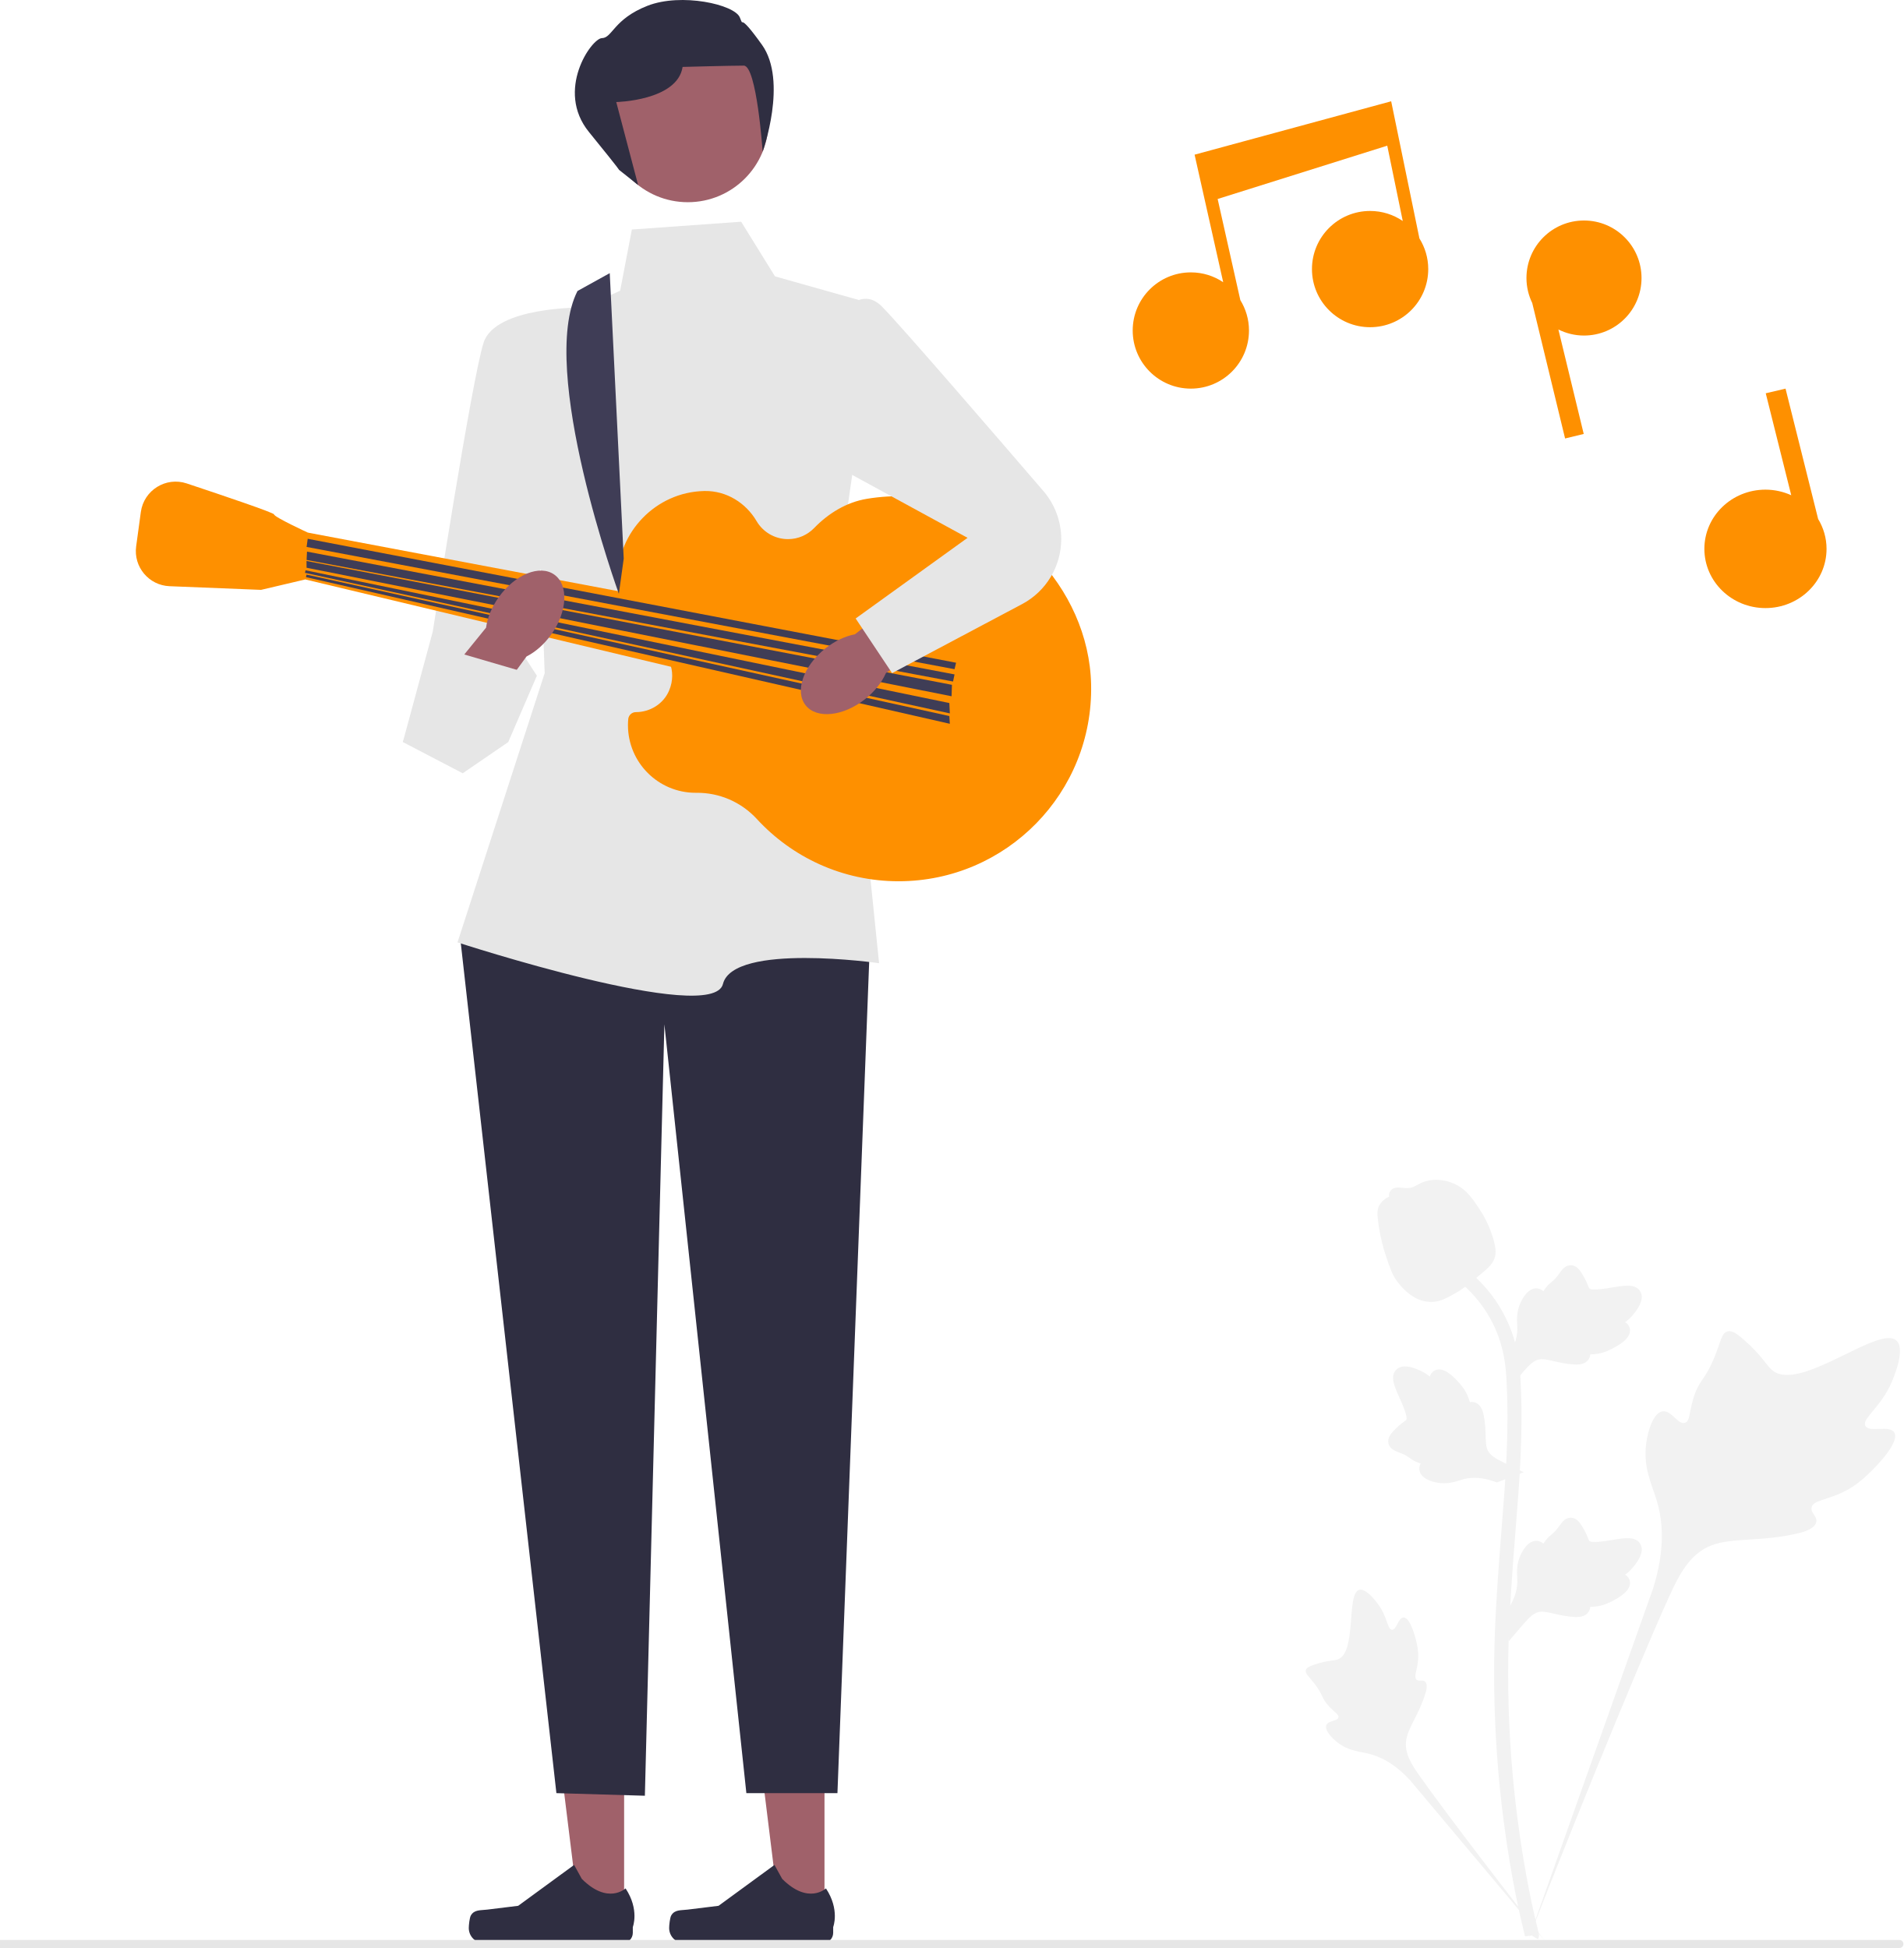
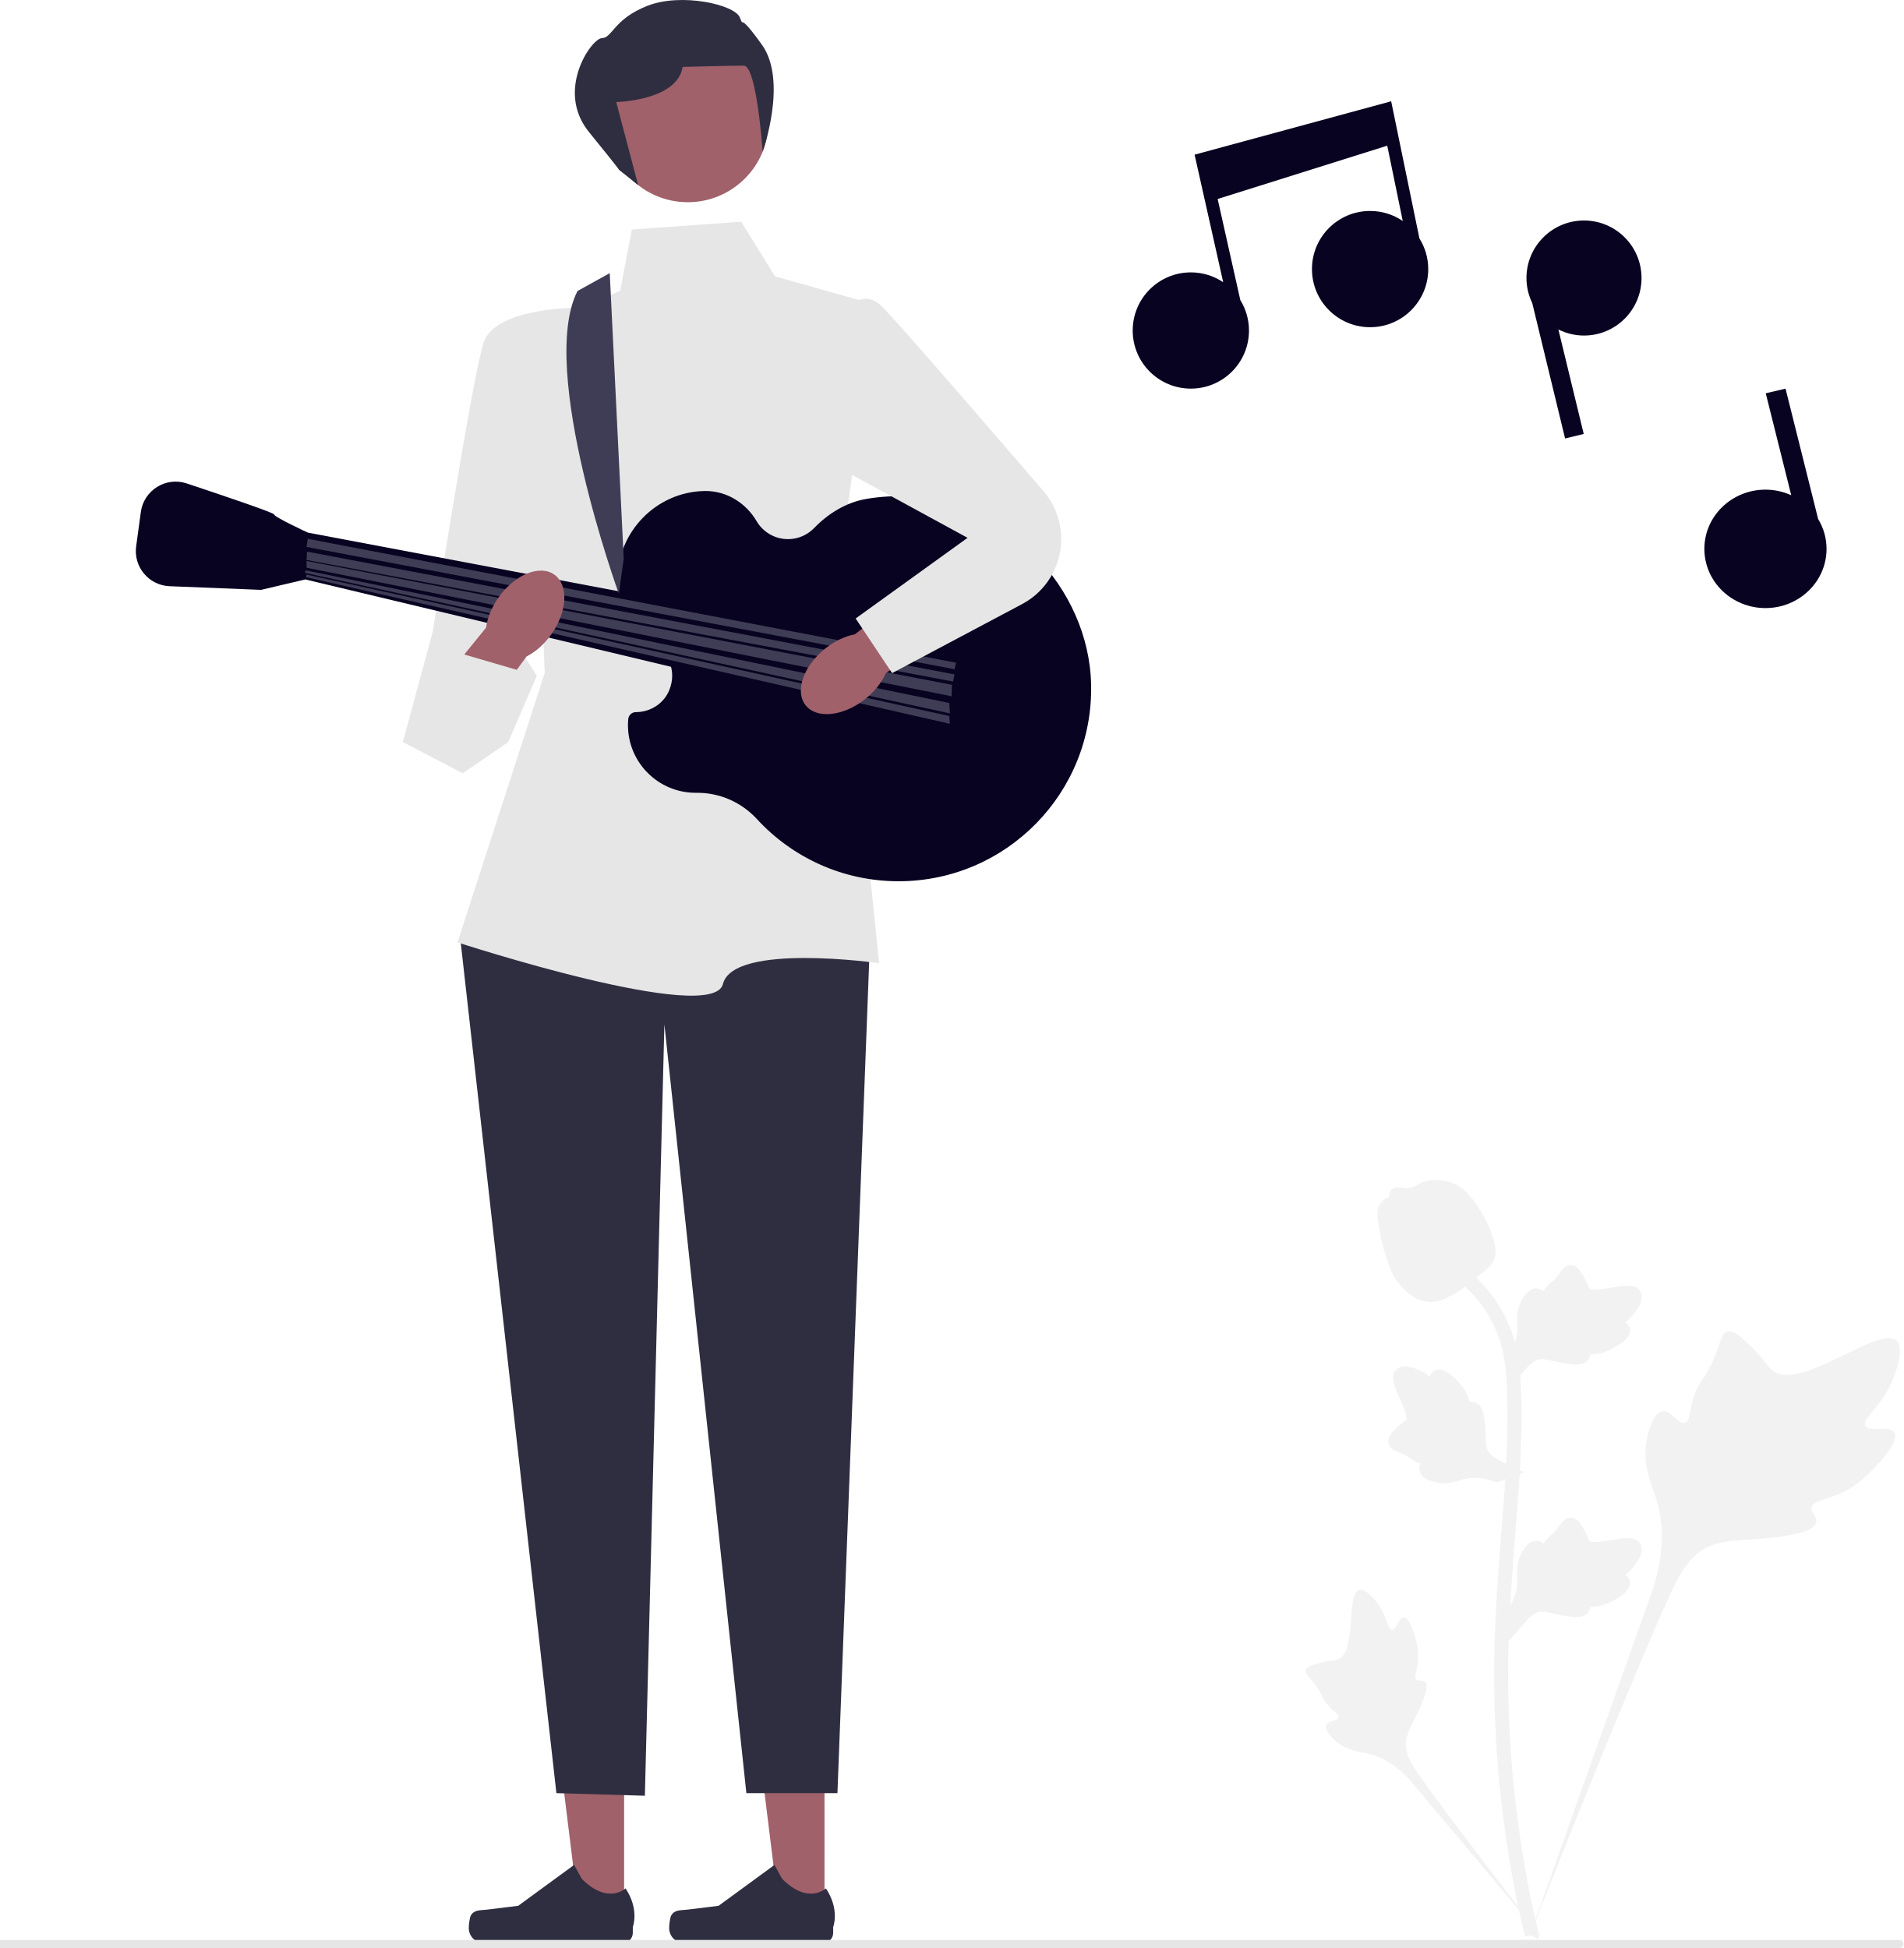
<svg xmlns="http://www.w3.org/2000/svg" width="397.725" height="407.127" viewBox="0 0 397.725 407.127">
  <g>
    <polygon points="172.279 400.518 162.935 400.517 158.49 364.473 172.281 364.474 172.279 400.518" fill="#a0616a" />
    <path d="M140.264,400.306h0c-.291,.49-.444,2.072-.444,2.641h0c0,1.752,1.42,3.172,3.172,3.172h28.939c1.195,0,2.164-.969,2.164-2.164v-1.205s1.432-3.621-1.516-8.084c0,0-3.663,3.495-9.137-1.979l-1.614-2.924-11.684,8.545-6.476,.797c-1.417,.174-2.673-.027-3.402,1.2h-0Z" fill="#2f2e41" />
  </g>
  <g>
    <polygon points="130.411 400.518 121.067 400.517 116.621 364.473 130.413 364.474 130.411 400.518" fill="#a0616a" />
    <path d="M98.396,400.306h0c-.291,.49-.444,2.072-.444,2.641h0c0,1.752,1.42,3.172,3.172,3.172h28.939c1.195,0,2.164-.969,2.164-2.164v-1.205s1.432-3.621-1.516-8.084c0,0-3.663,3.495-9.137-1.979l-1.614-2.924-11.684,8.545-6.476,.797c-1.417,.174-2.673-.027-3.402,1.2h-0Z" fill="#2f2e41" />
  </g>
  <polygon points="173.082 174.391 181.782 196.685 174.985 374.761 155.954 374.761 138.826 214.085 134.748 375.305 116.261 374.761 96.142 195.869 109.464 179.829 173.082 174.391" fill="#2f2e41" />
  <path d="M132.029,47.971l22.837-1.631,7.069,11.419,21.206,5.981-7.884,55.19,8.428,82.377s-30.45-4.35-32.625,4.35-55.462-8.7-55.462-8.7l18.215-56.278-1.631-44.043-4.894-25.556,22.294-10.331,2.447-12.778Z" fill="#e6e6e6" />
  <path d="M121.698,64.283s-18.198-.272-20.654,7.341-10.612,60.356-10.612,60.356l-6.253,23.109,28.003-13.865-5.981-9.229,19.575-37.533-4.078-30.178Z" fill="#e6e6e6" />
-   <path d="M132.831,148.835c3.009,.003,5.806-1.731,6.976-4.503,.885-2.097,.801-4.108,.139-5.833,.213-.088,.424-.18,.642-.258-.32-.13-.632-.277-.943-.423-1.084-2.16-3.162-3.728-5.637-4.109-3.066-3.284-4.95-7.685-4.97-12.528-.041-9.981,8.056-18.319,18.035-18.558,.079-.002,.157-.003,.235-.004,4.468-.051,8.522,2.448,10.786,6.301,1.321,2.248,3.762,3.757,6.559,3.757,2.141,0,4.073-.885,5.453-2.309,3.008-3.102,6.775-5.411,11.038-6.119,2.799-.465,5.697-.64,8.661-.493,20.293,1.009,37.751,18.994,38.185,39.307,.483,22.624-17.713,41.116-40.228,41.116-11.715,0-22.256-5.01-29.607-13.002-3.264-3.548-7.837-5.536-12.658-5.486-.049,.001-.098,.001-.147,.001-7.808,0-14.137-6.33-14.137-14.137,0-.433,.021-.861,.062-1.283,.075-.79,.763-1.437,1.556-1.436h0Z" fill="#fe9000" />
+   <path d="M132.831,148.835c3.009,.003,5.806-1.731,6.976-4.503,.885-2.097,.801-4.108,.139-5.833,.213-.088,.424-.18,.642-.258-.32-.13-.632-.277-.943-.423-1.084-2.16-3.162-3.728-5.637-4.109-3.066-3.284-4.95-7.685-4.97-12.528-.041-9.981,8.056-18.319,18.035-18.558,.079-.002,.157-.003,.235-.004,4.468-.051,8.522,2.448,10.786,6.301,1.321,2.248,3.762,3.757,6.559,3.757,2.141,0,4.073-.885,5.453-2.309,3.008-3.102,6.775-5.411,11.038-6.119,2.799-.465,5.697-.64,8.661-.493,20.293,1.009,37.751,18.994,38.185,39.307,.483,22.624-17.713,41.116-40.228,41.116-11.715,0-22.256-5.01-29.607-13.002-3.264-3.548-7.837-5.536-12.658-5.486-.049,.001-.098,.001-.147,.001-7.808,0-14.137-6.33-14.137-14.137,0-.433,.021-.861,.062-1.283,.075-.79,.763-1.437,1.556-1.436h0Z" fill="#080321" />
  <g>
    <path d="M395.817,299.392c-.988-1.665-5.261,.118-6.046-1.394-.783-1.506,3.187-3.801,5.455-9.043,.409-.945,2.987-6.902,1.078-8.741-3.617-3.484-20.168,10.894-25.96,6.189-1.271-1.033-2.159-3.094-6.006-6.441-1.53-1.331-2.456-1.933-3.352-1.709-1.271,.317-1.372,2.018-2.734,5.363-2.044,5.015-3.253,4.713-4.443,8.714-.884,2.971-.682,4.698-1.722,5.034-1.472,.476-2.827-2.675-4.692-2.393-1.904,.288-3.054,3.956-3.418,6.703-.682,5.154,1.211,8.556,2.26,12.132,1.14,3.887,1.817,9.797-.816,18.165l-26.061,73.426c5.753-15.067,22.412-56.369,29.412-71.717,2.021-4.431,4.252-8.925,8.833-10.699,4.411-1.708,10.468-.688,18.191-2.549,.902-.217,3.405-.854,3.72-2.326,.26-1.217-1.212-1.896-.986-3.036,.303-1.529,3.199-1.548,6.756-3.312,2.509-1.244,4.072-2.723,5.416-3.995,.405-.384,6.428-6.155,5.114-8.372Z" fill="#f2f2f2" />
    <path d="M293.286,338.047c-1.102,.004-1.46,2.616-2.429,2.565-.965-.05-.946-2.661-2.864-5.287-.346-.474-2.526-3.457-3.979-3.051-2.754,.77-.472,13.042-4.453,14.527-.874,.326-2.142,.167-4.894,1.09-1.095,.367-1.657,.648-1.806,1.152-.211,.715,.595,1.256,1.843,2.889,1.872,2.45,1.375,2.956,2.995,4.695,1.203,1.291,2.109,1.69,1.974,2.298-.191,.86-2.128,.616-2.528,1.613-.408,1.017,1.061,2.641,2.304,3.612,2.333,1.822,4.548,1.874,6.607,2.391,2.237,.562,5.333,1.935,8.68,5.642l28.519,33.977c-5.735-7.171-21.2-27.264-26.713-35.129-1.592-2.27-3.154-4.662-2.702-7.422,.435-2.658,2.683-5.337,3.998-9.664,.154-.505,.563-1.918-.068-2.497-.522-.479-1.28,.048-1.775-.392-.663-.59,.163-2.016,.324-4.272,.113-1.59-.162-2.784-.398-3.811-.071-.31-1.166-4.931-2.634-4.925Z" fill="#f2f2f2" />
    <path d="M315.278,342.984l-.664-5.929,.303-.449c1.404-2.078,2.12-4.108,2.129-6.035,.001-.306-.013-.613-.027-.925-.057-1.237-.129-2.774,.673-4.566,.449-.999,1.712-3.312,3.61-3.026,.511,.072,.897,.306,1.191,.581,.043-.069,.087-.137,.135-.212,.591-.902,1.059-1.288,1.51-1.66,.346-.286,.704-.581,1.265-1.28,.246-.306,.438-.575,.6-.802,.491-.684,1.132-1.5,2.263-1.486,1.208,.057,1.841,1.056,2.26,1.718,.749,1.179,1.088,2.03,1.313,2.594,.082,.206,.175,.438,.222,.51,.389,.573,3.554,.037,4.747-.157,2.678-.447,4.996-.833,5.95,.856,.684,1.208,.176,2.806-1.556,4.875-.54,.644-1.114,1.134-1.623,1.517,.422,.252,.8,.638,.953,1.245h0c.361,1.437-.875,2.877-3.67,4.286-.694,.352-1.629,.822-2.939,1.048-.617,.106-1.172,.132-1.648,.146-.01,.275-.074,.573-.242,.879-.491,.902-1.513,1.331-3.053,1.228-1.695-.089-3.09-.412-4.321-.696-1.075-.246-2.001-.455-2.728-.407-1.348,.109-2.388,1.188-3.607,2.588l-3.045,3.559Z" fill="#f2f2f2" />
    <path d="M318.359,307.683l-5.567,2.146-.512-.18c-2.367-.831-4.512-1.009-6.377-.528-.297,.076-.589,.168-.888,.261-1.182,.369-2.651,.828-4.588,.507-1.08-.181-3.638-.816-3.843-2.724-.06-.512,.069-.946,.26-1.299-.077-.024-.155-.05-.239-.076-1.022-.343-1.515-.698-1.989-1.04-.365-.262-.741-.534-1.559-.899-.359-.16-.668-.278-.928-.377-.786-.301-1.738-.715-2.011-1.812-.251-1.183,.555-2.049,1.088-2.622,.951-1.023,1.687-1.567,2.176-1.928,.179-.131,.379-.28,.437-.344,.455-.522-.866-3.447-1.356-4.551-1.111-2.477-2.073-4.621-.681-5.973,.995-.968,2.669-.882,5.111,.268,.76,.359,1.379,.79,1.879,1.185,.137-.472,.415-.936,.963-1.238h0c1.299-.713,3.005,.116,5.076,2.463,.517,.582,1.208,1.367,1.759,2.577,.259,.57,.425,1.101,.559,1.557,.268-.06,.573-.073,.912,.011,.997,.246,1.671,1.126,1.962,2.642,.344,1.662,.385,3.094,.423,4.357,.035,1.102,.067,2.051,.299,2.742,.447,1.277,1.755,2.008,3.418,2.833l4.214,2.042Z" fill="#f2f2f2" />
    <path d="M315.278,290.216l-.664-5.929,.303-.449c1.404-2.078,2.12-4.108,2.129-6.035,.001-.306-.013-.613-.027-.925-.057-1.237-.129-2.774,.673-4.566,.449-.999,1.712-3.312,3.61-3.026,.511,.072,.897,.306,1.191,.581,.043-.069,.087-.137,.135-.212,.591-.902,1.059-1.288,1.51-1.66,.346-.286,.704-.581,1.265-1.28,.246-.306,.438-.575,.6-.802,.491-.684,1.132-1.5,2.263-1.486,1.208,.057,1.841,1.056,2.26,1.718,.749,1.179,1.088,2.03,1.313,2.594,.082,.206,.175,.438,.222,.51,.389,.573,3.554,.037,4.747-.157,2.678-.447,4.996-.833,5.95,.856,.684,1.208,.176,2.806-1.556,4.875-.54,.644-1.114,1.134-1.623,1.517,.422,.252,.8,.638,.953,1.245h0c.361,1.437-.875,2.877-3.67,4.286-.694,.352-1.629,.822-2.939,1.048-.617,.106-1.172,.132-1.648,.146-.01,.275-.074,.573-.242,.879-.491,.902-1.513,1.331-3.053,1.228-1.695-.089-3.09-.412-4.321-.696-1.075-.246-2.001-.455-2.728-.407-1.348,.109-2.388,1.188-3.607,2.588l-3.045,3.559Z" fill="#f2f2f2" />
    <path d="M321.345,405.302l-1.242-.779-.301-1.434,.301,1.434-1.449,.166c-.023-.135-.102-.444-.22-.928-.648-2.651-2.625-10.718-4.274-23.424-1.151-8.869-1.802-17.987-1.937-27.105-.135-9.132,.298-16.046,.644-21.603,.262-4.191,.58-8.182,.892-12.07,.83-10.386,1.613-20.197,1.031-31.059-.129-2.425-.399-7.472-3.348-12.843-1.711-3.115-4.067-5.88-7.004-8.216l1.826-2.296c3.242,2.582,5.849,5.646,7.748,9.104,3.269,5.955,3.564,11.454,3.706,14.097,.593,11.053-.199,20.959-1.038,31.445-.309,3.873-.627,7.847-.887,12.021-.344,5.505-.772,12.359-.638,21.374,.132,9.009,.776,18.016,1.911,26.773,1.629,12.545,3.577,20.492,4.217,23.103,.341,1.394,.412,1.686,.063,2.239Z" fill="#f2f2f2" />
    <path d="M299.06,272.1c-.12,0-.242-.003-.365-.011-2.496-.135-4.808-1.629-6.872-4.44-.968-1.323-1.463-2.831-2.451-5.84-.153-.464-.897-2.817-1.35-6.055-.296-2.116-.259-3,.16-3.782,.465-.87,1.218-1.477,2.066-1.887-.037-.281-.007-.57,.115-.865,.5-1.222,1.828-1.062,2.546-.985,.364,.046,.817,.106,1.307,.08,.77-.037,1.184-.266,1.811-.61,.6-.329,1.346-.739,2.452-.965,2.181-.455,4.009,.163,4.612,.366,3.171,1.056,4.734,3.521,6.543,6.376,.361,.573,1.599,2.657,2.416,5.514,.59,2.061,.507,2.977,.329,3.659-.361,1.4-1.212,2.202-3.375,3.971-2.259,1.852-3.392,2.78-4.366,3.344-2.266,1.308-3.689,2.13-5.578,2.13Z" fill="#f2f2f2" />
  </g>
-   <polygon points="199.725 136.873 64.333 111.317 63.789 121.104 198.094 153.185 199.725 136.873" fill="#fe9000" />
-   <path d="M65.964,112.948l-1.631-1.631s-7.069-3.262-7.069-3.806c0-.34-10.438-3.876-18.247-6.474-4.361-1.451-8.967,1.42-9.588,5.974l-.979,7.177c-.585,4.291,2.653,8.154,6.98,8.327l19.116,.765,9.244-2.175,2.175-8.156Z" fill="#fe9000" />
+   <polygon points="199.725 136.873 64.333 111.317 63.789 121.104 198.094 153.185 199.725 136.873" fill="#080321" />
+   <path d="M65.964,112.948l-1.631-1.631s-7.069-3.262-7.069-3.806c0-.34-10.438-3.876-18.247-6.474-4.361-1.451-8.967,1.42-9.588,5.974l-.979,7.177c-.585,4.291,2.653,8.154,6.98,8.327l19.116,.765,9.244-2.175,2.175-8.156Z" fill="#080321" />
  <polygon points="199.453 139.863 199.776 138.509 64.297 112.608 64.061 114.307 199.453 139.863" fill="#3f3d56" />
  <polygon points="199.143 142.436 199.453 140.951 64.15 115.289 64.061 117.026 199.143 142.436" fill="#3f3d56" />
  <polygon points="198.833 145.518 198.91 143.126 64.044 117.241 64.061 118.657 198.833 145.518" fill="#3f3d56" />
  <polygon points="198.471 149.098 198.366 146.932 63.847 119.193 63.731 119.724 198.471 149.098" fill="#3f3d56" />
  <polygon points="198.469 151.269 198.366 149.651 64.049 120.09 63.929 120.62 198.469 151.269" fill="#3f3d56" />
  <path d="M120.67,60.816l6.737-3.73,2.922,59.668-1.019,7.341s-17.008-46.899-8.64-63.279Z" fill="#3f3d56" />
  <circle cx="143.72" cy="25.405" r="16.856" fill="#a0616a" />
  <path d="M129.31,35.465l4.03,3.217-4.573-17.354s12.778-.272,13.865-7.341c0,0,10.059-.272,12.778-.272s3.945,17.989,3.945,17.989c0,0,5.298-14.727-.139-22.339s-3.534-2.991-4.622-5.709-12.234-5.219-19.303-2.447c-7.069,2.772-7.341,6.724-9.516,6.76s-9.787,10.911-2.719,19.611,6.253,7.884,6.253,7.884Z" fill="#2f2e41" />
  <path d="M180.807,146.078c1.998-1.594,3.47-3.507,4.3-5.398l19.992-13.984-6.933-9.318-19.534,15.189c-2.028,.389-4.22,1.4-6.218,2.994-4.564,3.642-6.386,8.949-4.068,11.853,2.318,2.905,7.896,2.307,12.46-1.335h0Z" fill="#a0616a" />
  <path d="M104.214,124.806c-1.482,2.082-2.372,4.326-2.649,6.373l-15.375,18.943,9.228,7.053,14.603-19.975c1.843-.932,3.673-2.507,5.155-4.589,3.387-4.757,3.678-10.36,.651-12.515-3.027-2.155-8.226-.046-11.613,4.71h0Z" fill="#a0616a" />
  <path d="M174.441,67.274s4.894-8.156,9.787-3.262c3.872,3.872,25.109,28.513,33.804,38.63,2.398,2.79,3.714,6.344,3.714,10.023h0c0,5.69-3.142,10.916-8.167,13.584l-27.176,14.431-7.612-11.419,23.381-16.856-35.887-19.575,8.156-25.556Z" fill="#e6e6e6" />
  <polyline points="88.508 142.436 84.18 155.088 96.686 161.613 106.201 155.088 112.182 141.223 94.511 136.057" fill="#e6e6e6" />
-   <path d="M290.691,21.167l-41.079,11.159,5.977,26.655c-1.933-1.297-4.257-2.055-6.76-2.055-6.709,0-12.148,5.439-12.148,12.148s5.439,12.148,12.148,12.148,12.148-5.439,12.148-12.148c0-2.332-.669-4.503-1.808-6.353l-4.739-21.133,35.438-11.142,3.241,15.742c-1.945-1.323-4.294-2.098-6.824-2.098-6.709,0-12.148,5.439-12.148,12.148s5.439,12.148,12.148,12.148,12.148-5.439,12.148-12.148c0-2.357-.682-4.549-1.844-6.412l-5.901-28.66Z" fill="#fe9000" />
-   <path d="M330.978,46.084c-6.64,0-12.022,5.383-12.022,12.022,0,1.877,.442,3.646,1.21,5.229l6.862,28.304,3.895-.944-5.293-21.834c1.613,.804,3.425,1.267,5.349,1.267,6.64,0,12.022-5.383,12.022-12.022s-5.383-12.022-12.022-12.022Z" fill="#fe9000" />
-   <path d="M379.903,108.466l-6.812-27.243-4.135,.972,5.328,21.309c-1.639-.742-3.46-1.168-5.388-1.168-7.05,0-12.764,5.541-12.764,12.376s5.715,12.376,12.764,12.376,12.764-5.541,12.764-12.376c0-2.281-.648-4.411-1.758-6.246Z" fill="#fe9000" />
+   <path d="M290.691,21.167l-41.079,11.159,5.977,26.655c-1.933-1.297-4.257-2.055-6.76-2.055-6.709,0-12.148,5.439-12.148,12.148s5.439,12.148,12.148,12.148,12.148-5.439,12.148-12.148c0-2.332-.669-4.503-1.808-6.353l-4.739-21.133,35.438-11.142,3.241,15.742c-1.945-1.323-4.294-2.098-6.824-2.098-6.709,0-12.148,5.439-12.148,12.148s5.439,12.148,12.148,12.148,12.148-5.439,12.148-12.148c0-2.357-.682-4.549-1.844-6.412l-5.901-28.66Z" fill="#080321" />
+   <path d="M330.978,46.084c-6.64,0-12.022,5.383-12.022,12.022,0,1.877,.442,3.646,1.21,5.229l6.862,28.304,3.895-.944-5.293-21.834c1.613,.804,3.425,1.267,5.349,1.267,6.64,0,12.022-5.383,12.022-12.022s-5.383-12.022-12.022-12.022Z" fill="#080321" />
+   <path d="M379.903,108.466l-6.812-27.243-4.135,.972,5.328,21.309c-1.639-.742-3.46-1.168-5.388-1.168-7.05,0-12.764,5.541-12.764,12.376s5.715,12.376,12.764,12.376,12.764-5.541,12.764-12.376c0-2.281-.648-4.411-1.758-6.246Z" fill="#080321" />
  <path d="M397.725,406.287h0c0,.464-.376,.84-.84,.84H0v-1.68H396.885c.464,0,.84,.376,.84,.84Z" fill="#e6e6e6" />
</svg>
